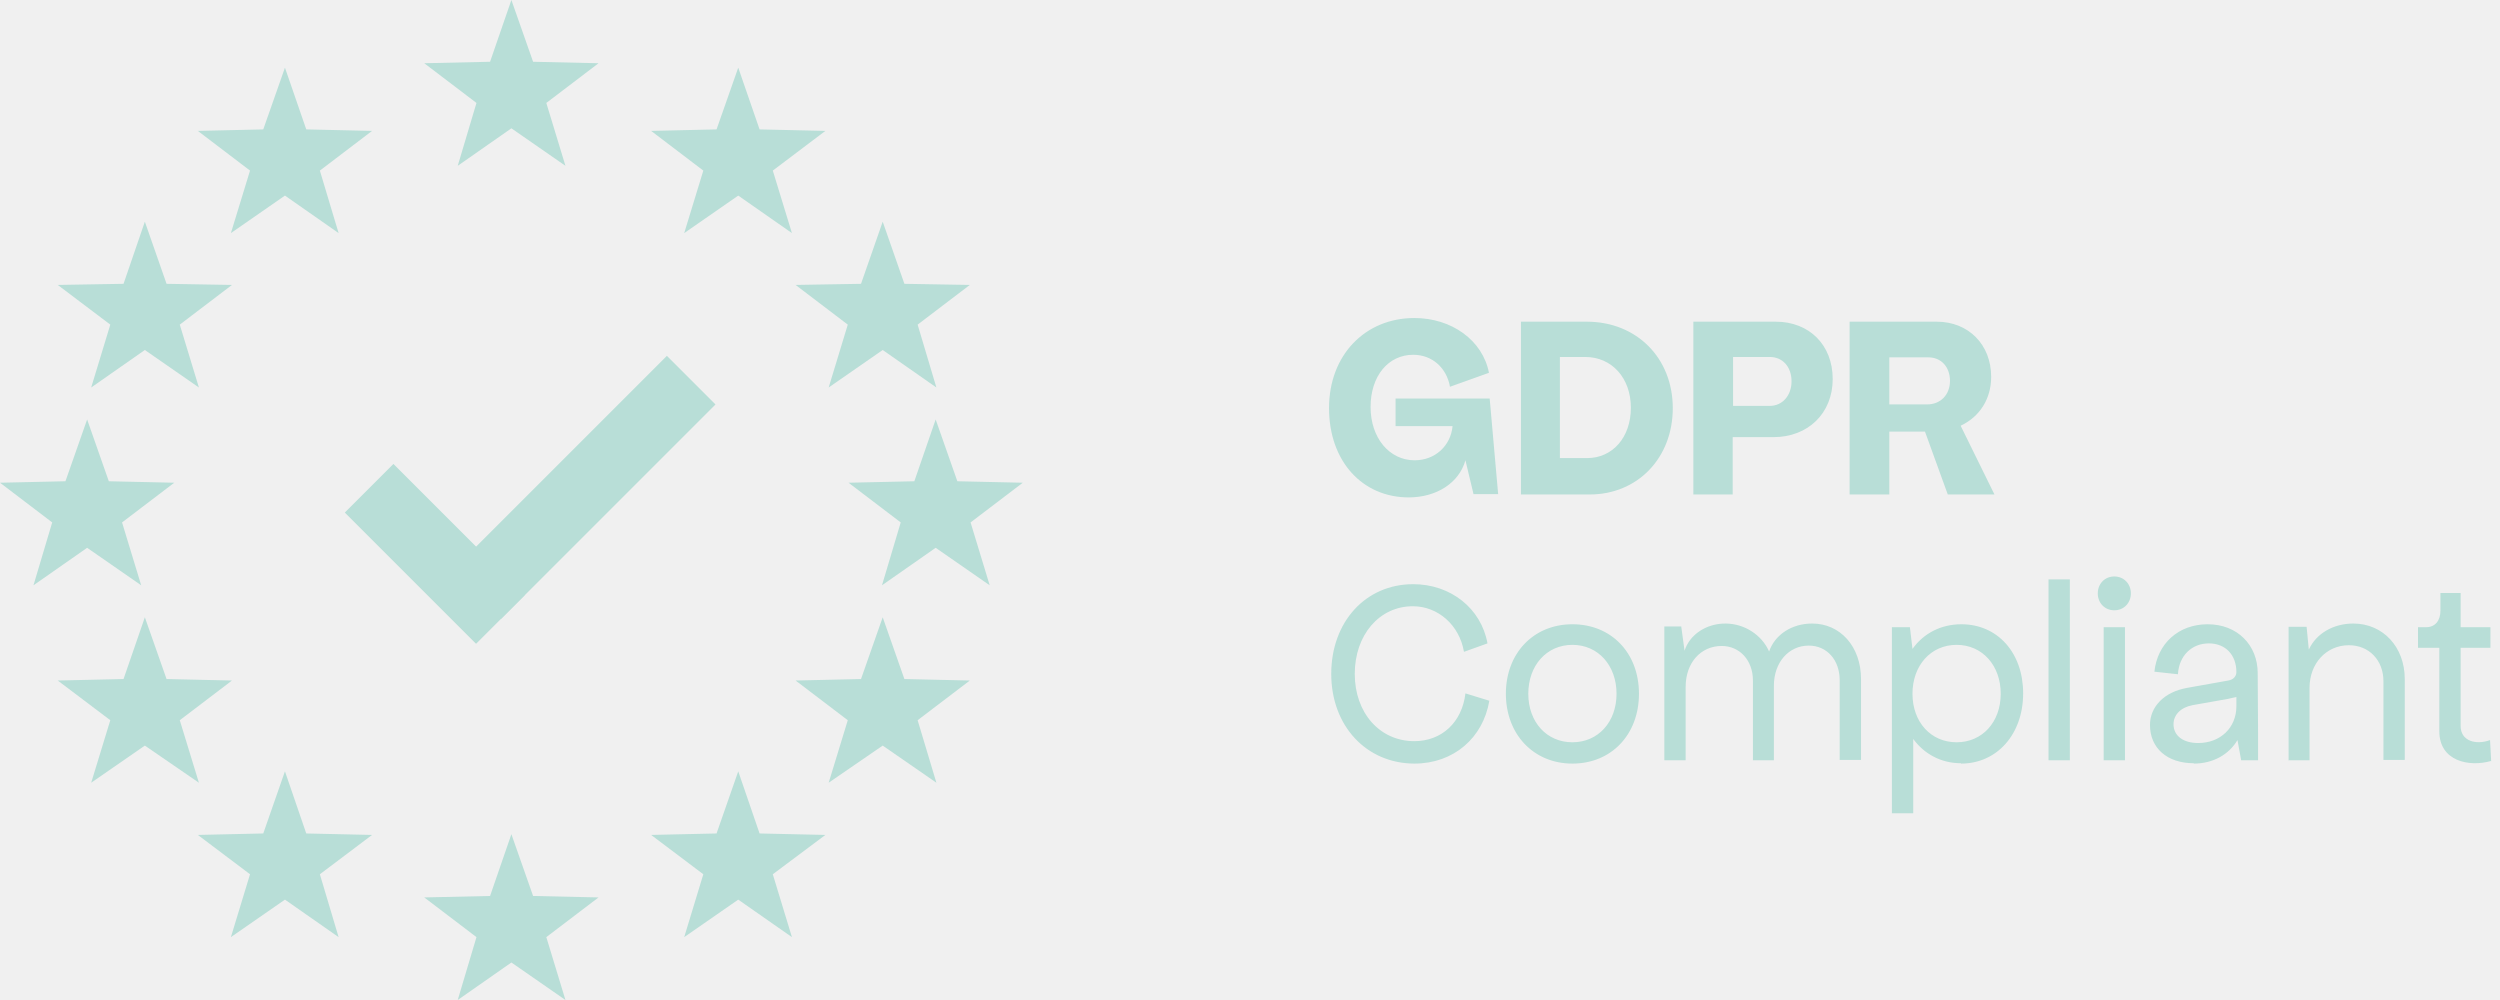
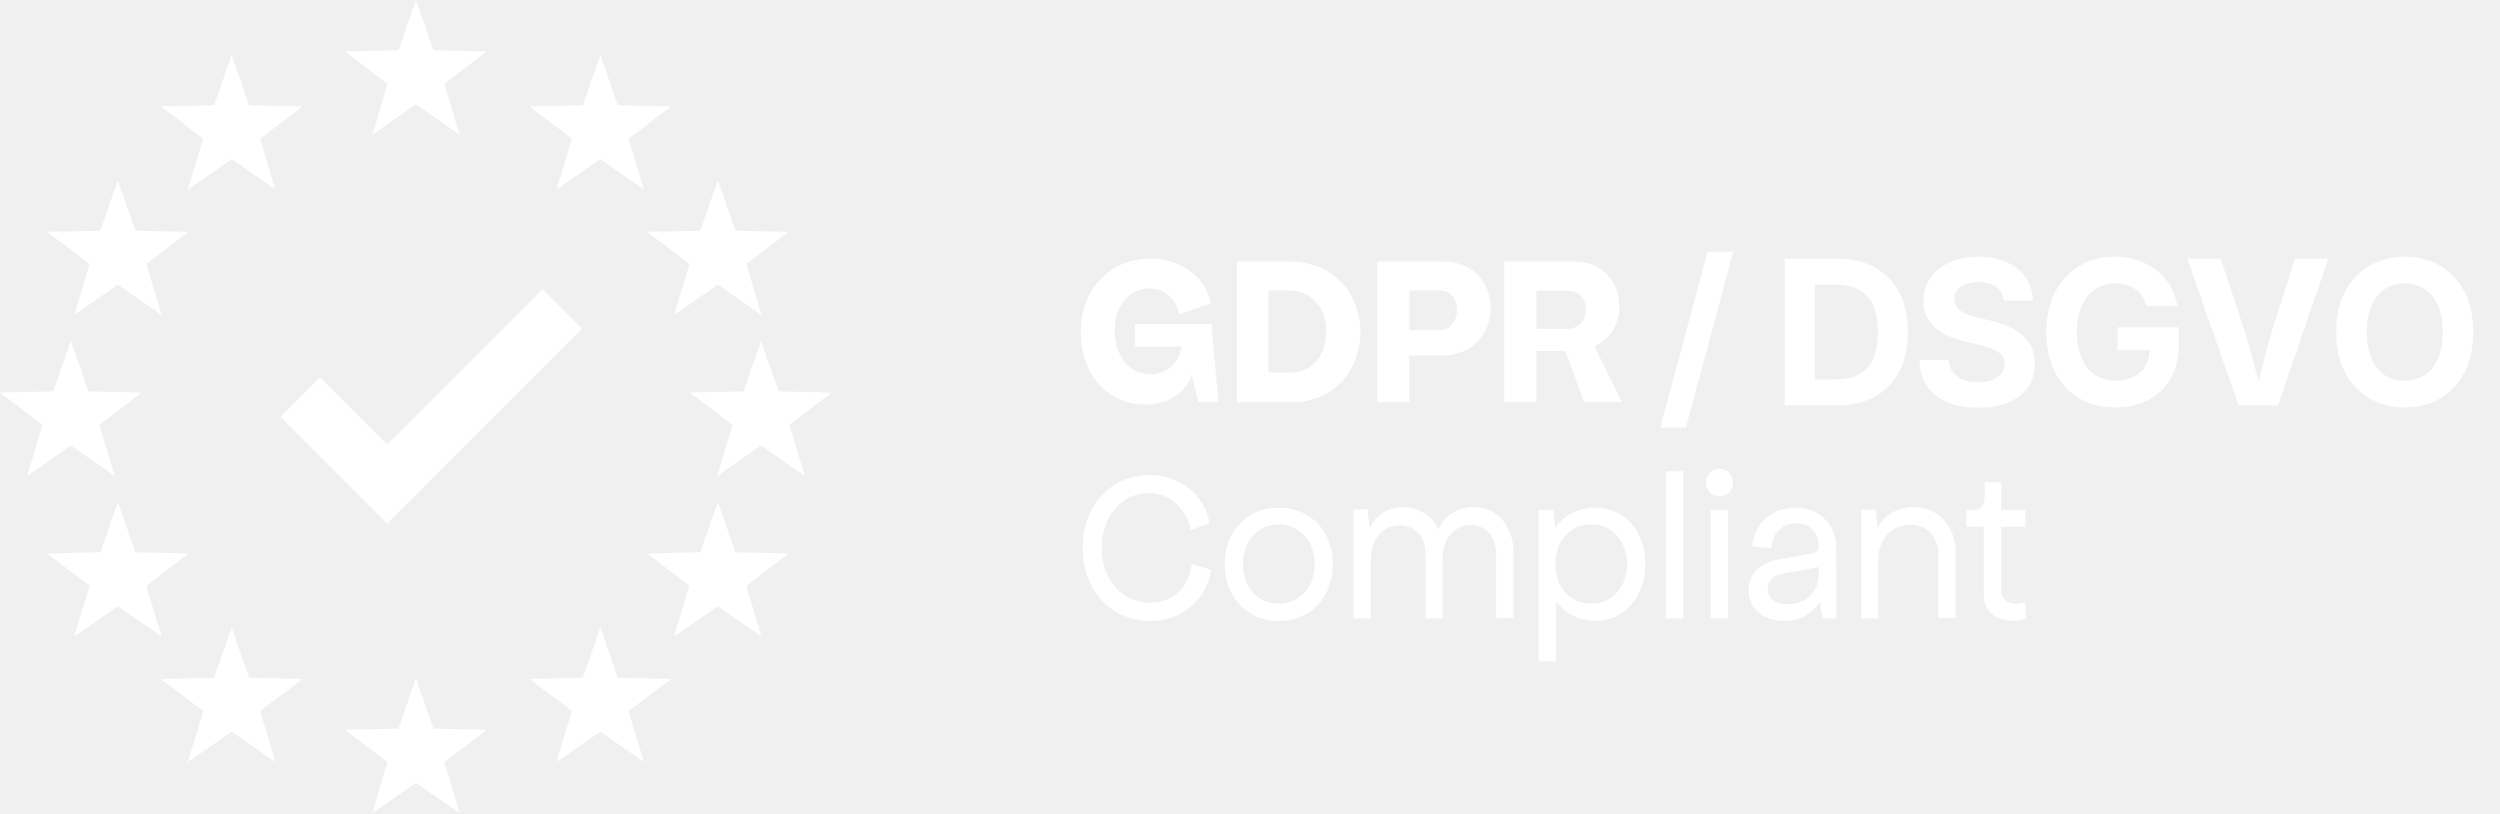
- <svg xmlns="http://www.w3.org/2000/svg" width="135" height="54" viewBox="0 0 135 54" fill="none">
-   <path d="M134.523 41.115L134.463 39.964C133.709 40.242 132.875 40.023 132.875 39.209V34.981H134.483V33.869H132.875V32.023H131.783V32.976C131.783 33.532 131.485 33.869 131.009 33.869H130.572V34.981H131.723V39.487C131.723 41.096 133.312 41.433 134.503 41.096M123.564 41.056H124.715V37.145C124.715 35.815 125.629 34.842 126.84 34.842C127.932 34.842 128.706 35.656 128.706 36.788V41.036H129.857V36.668C129.857 34.941 128.686 33.671 127.078 33.671C126.006 33.671 125.073 34.207 124.676 35.08L124.557 33.849H123.584V41.036L123.564 41.056ZM117.37 39.11C117.37 38.594 117.767 38.197 118.402 38.078L120.308 37.74C120.487 37.701 120.646 37.661 120.765 37.641V38.138C120.765 39.289 119.911 40.123 118.7 40.123C117.886 40.123 117.37 39.726 117.37 39.11ZM118.462 41.234C119.514 41.234 120.368 40.738 120.824 39.964L121.023 41.056H121.936V39.627L121.916 36.351C121.916 34.822 120.804 33.71 119.216 33.71C117.628 33.71 116.496 34.763 116.337 36.271L117.608 36.41C117.668 35.398 118.362 34.743 119.276 34.743C120.189 34.743 120.765 35.378 120.765 36.291C120.765 36.529 120.586 36.708 120.328 36.748L118.104 37.145C116.873 37.363 116.099 38.157 116.099 39.15C116.099 40.401 117.032 41.215 118.462 41.215M114.173 32.956C114.69 32.956 115.067 32.559 115.067 32.043C115.067 31.526 114.69 31.129 114.173 31.129C113.657 31.129 113.28 31.526 113.28 32.043C113.28 32.559 113.657 32.956 114.173 32.956ZM113.598 41.056H114.749V33.869H113.598V41.056ZM110.62 41.056H111.771V31.288H110.62V41.056ZM105.657 40.083C104.267 40.083 103.274 38.991 103.274 37.462C103.274 35.934 104.267 34.822 105.657 34.822C107.046 34.822 108.039 35.934 108.039 37.462C108.039 38.991 107.046 40.083 105.657 40.083ZM105.895 41.234C107.84 41.234 109.25 39.646 109.25 37.443C109.25 35.239 107.86 33.71 105.915 33.71C104.803 33.71 103.87 34.207 103.274 35.04L103.135 33.869H102.162V43.915H103.314V39.904C103.91 40.718 104.823 41.215 105.895 41.215M89.874 41.056H91.025V37.085C91.025 35.795 91.839 34.882 92.971 34.882C93.943 34.882 94.658 35.656 94.658 36.748V41.056H95.79V37.026C95.79 35.775 96.584 34.862 97.676 34.862C98.648 34.862 99.343 35.636 99.343 36.728V41.036H100.495V36.668C100.495 34.921 99.383 33.671 97.854 33.671C96.763 33.671 95.849 34.266 95.532 35.179C95.135 34.286 94.201 33.671 93.169 33.671C92.137 33.671 91.243 34.266 90.965 35.14L90.787 33.829H89.874V41.016V41.056ZM84.91 40.083C83.52 40.083 82.528 38.991 82.528 37.462C82.528 35.934 83.52 34.822 84.91 34.822C86.3 34.822 87.293 35.934 87.293 37.462C87.293 38.991 86.3 40.083 84.91 40.083ZM84.91 41.234C87.015 41.234 88.504 39.666 88.504 37.462C88.504 35.259 87.015 33.71 84.91 33.71C82.806 33.71 81.317 35.279 81.317 37.462C81.317 39.646 82.806 41.234 84.91 41.234ZM76.374 41.234C78.498 41.234 80.086 39.845 80.424 37.84L79.133 37.443C78.954 38.991 77.862 40.023 76.374 40.023C74.507 40.023 73.157 38.495 73.157 36.39C73.157 34.286 74.487 32.737 76.294 32.737C77.664 32.737 78.815 33.77 79.054 35.199L80.324 34.743C79.987 32.857 78.339 31.546 76.314 31.546C73.733 31.546 71.887 33.591 71.887 36.39C71.887 39.19 73.773 41.234 76.393 41.234" fill="#B8DED7" />
-   <path d="M102.023 21.818V19.297H104.128C104.823 19.297 105.299 19.813 105.299 20.568C105.299 21.322 104.783 21.838 104.068 21.838H102.023V21.818ZM99.899 26.702H102.023V23.307H103.949L105.18 26.702H107.701L105.875 22.99C106.887 22.513 107.523 21.56 107.523 20.349C107.523 18.602 106.292 17.371 104.584 17.371H99.879V26.702H99.899ZM93.586 21.918V19.277H95.571C96.266 19.277 96.743 19.813 96.743 20.588C96.743 21.362 96.246 21.918 95.571 21.918H93.586ZM91.442 26.702H93.566V23.605H95.77C97.636 23.605 98.966 22.315 98.966 20.468C98.966 18.622 97.695 17.371 95.889 17.371H91.442V26.702ZM84.235 24.737V19.277H85.605C87.034 19.277 88.067 20.409 88.067 22.017C88.067 23.625 87.074 24.737 85.704 24.737H84.215H84.235ZM82.111 26.702H85.843C88.424 26.702 90.33 24.737 90.33 22.037C90.33 19.337 88.385 17.371 85.684 17.371H82.131V26.702H82.111ZM76.056 26.861C77.585 26.861 78.796 26.067 79.133 24.856L79.57 26.682H80.9L80.443 21.521H75.361V23.01H78.438C78.339 24.082 77.485 24.856 76.393 24.856C75.023 24.856 74.011 23.645 74.011 21.977C74.011 20.31 74.964 19.158 76.314 19.158C77.346 19.158 78.121 19.873 78.299 20.885L80.404 20.131C80.066 18.384 78.398 17.173 76.374 17.173C73.733 17.173 71.768 19.158 71.768 22.037C71.768 24.916 73.574 26.861 76.076 26.861" fill="#B8DED7" />
-   <path d="M19.932 26.365L27.019 33.452" stroke="#B8DED7" stroke-width="3.712" />
-   <path d="M37.324 20.528L25.75 32.102" stroke="#B8DED7" stroke-width="3.712" />
-   <path d="M39.865 41.651L41.017 45.007L44.571 45.086L41.731 47.21L42.764 50.605L39.865 48.58L36.947 50.605L37.979 47.21L35.16 45.086L38.694 45.007L39.865 41.651Z" fill="#B8DED7" />
-   <path d="M15.387 41.651L16.538 45.007L20.092 45.086L17.273 47.21L18.285 50.605L15.387 48.58L12.468 50.605L13.501 47.21L10.682 45.086L14.216 45.007L15.387 41.651Z" fill="#B8DED7" />
-   <path d="M39.865 3.653L41.017 6.988L44.571 7.068L41.731 9.212L42.764 12.587L39.865 10.562L36.947 12.587L37.979 9.212L35.16 7.068L38.694 6.988L39.865 3.653Z" fill="#B8DED7" />
-   <path d="M26.464 48.382L22.91 48.461L25.729 50.605L24.717 54L27.615 51.975L30.534 54L29.501 50.605L32.321 48.461L28.787 48.382L27.615 45.046L26.464 48.382Z" fill="#B8DED7" />
-   <path d="M3.534 25.988L0 26.067L2.819 28.211L1.807 31.606L4.705 29.581L7.624 31.606L6.591 28.211L9.41 26.067L5.876 25.988L4.705 22.652L3.534 25.988Z" fill="#B8DED7" />
-   <path d="M7.822 11.971L8.994 15.326L12.527 15.386L9.708 17.53L10.741 20.925L7.822 18.9L4.924 20.925L5.956 17.53L3.117 15.386L6.671 15.326L7.822 11.971Z" fill="#B8DED7" />
-   <path d="M7.822 33.333L8.994 36.668L12.527 36.748L9.708 38.892L10.741 42.267L7.822 40.262L4.924 42.267L5.956 38.892L3.117 36.748L6.671 36.668L7.822 33.333Z" fill="#B8DED7" />
-   <path d="M15.387 3.653L16.538 6.988L20.092 7.068L17.273 9.212L18.285 12.587L15.387 10.562L12.468 12.587L13.501 9.212L10.682 7.068L14.216 6.988L15.387 3.653Z" fill="#B8DED7" />
-   <path d="M27.615 0L26.464 3.335L22.91 3.415L25.729 5.559L24.717 8.954L27.615 6.929L30.534 8.954L29.501 5.559L32.321 3.415L28.787 3.335L27.615 0Z" fill="#B8DED7" />
-   <path d="M50.526 22.652L51.697 25.988L55.231 26.067L52.411 28.211L53.444 31.606L50.526 29.581L47.627 31.606L48.639 28.211L45.82 26.067L49.374 25.988L50.526 22.652Z" fill="#B8DED7" />
-   <path d="M47.666 11.971L48.837 15.326L52.371 15.386L49.552 17.53L50.565 20.925L47.666 18.9L44.748 20.925L45.78 17.53L42.961 15.386L46.495 15.326L47.666 11.971Z" fill="#B8DED7" />
-   <path d="M47.666 33.333L48.837 36.668L52.371 36.748L49.552 38.892L50.565 42.267L47.666 40.262L44.748 42.267L45.78 38.892L42.961 36.748L46.495 36.668L47.666 33.333Z" fill="#B8DED7" />
+ <svg xmlns="http://www.w3.org/2000/svg" width="166" height="54" viewBox="0 0 166 54" fill="none">
+   <path d="M134.523 41.115L134.463 39.964C133.709 40.242 132.875 40.023 132.875 39.209V34.981H134.483V33.869H132.875V32.023H131.783V32.976C131.783 33.532 131.485 33.869 131.009 33.869H130.572V34.981H131.723V39.487C131.723 41.096 133.312 41.433 134.503 41.096M123.564 41.056H124.715V37.145C124.715 35.815 125.629 34.842 126.84 34.842C127.932 34.842 128.706 35.656 128.706 36.788V41.036H129.857V36.668C129.857 34.941 128.686 33.671 127.078 33.671C126.006 33.671 125.073 34.207 124.676 35.08L124.557 33.849H123.584V41.036L123.564 41.056ZM117.37 39.11C117.37 38.594 117.767 38.197 118.402 38.078L120.308 37.74C120.487 37.701 120.646 37.661 120.765 37.641V38.138C120.765 39.289 119.911 40.123 118.7 40.123C117.886 40.123 117.37 39.726 117.37 39.11ZM118.462 41.234C119.514 41.234 120.368 40.738 120.824 39.964L121.023 41.056H121.936V39.627L121.916 36.351C121.916 34.822 120.804 33.71 119.216 33.71C117.628 33.71 116.496 34.763 116.337 36.271L117.608 36.41C117.668 35.398 118.362 34.743 119.276 34.743C120.189 34.743 120.765 35.378 120.765 36.291C120.765 36.529 120.586 36.708 120.328 36.748L118.104 37.145C116.873 37.363 116.099 38.157 116.099 39.15C116.099 40.401 117.032 41.215 118.462 41.215M114.173 32.956C114.69 32.956 115.067 32.559 115.067 32.043C115.067 31.526 114.69 31.129 114.173 31.129C113.657 31.129 113.28 31.526 113.28 32.043C113.28 32.559 113.657 32.956 114.173 32.956ZM113.598 41.056H114.749V33.869H113.598V41.056ZM110.62 41.056H111.771V31.288H110.62V41.056ZM105.657 40.083C104.267 40.083 103.274 38.991 103.274 37.462C103.274 35.934 104.267 34.822 105.657 34.822C107.046 34.822 108.039 35.934 108.039 37.462C108.039 38.991 107.046 40.083 105.657 40.083ZM105.895 41.234C107.84 41.234 109.25 39.646 109.25 37.443C109.25 35.239 107.86 33.71 105.915 33.71C104.803 33.71 103.87 34.207 103.274 35.04L103.135 33.869H102.162V43.915H103.314V39.904C103.91 40.718 104.823 41.215 105.895 41.215M89.874 41.056H91.025V37.085C91.025 35.795 91.839 34.882 92.971 34.882C93.943 34.882 94.658 35.656 94.658 36.748V41.056H95.79V37.026C95.79 35.775 96.584 34.862 97.676 34.862C98.648 34.862 99.343 35.636 99.343 36.728V41.036H100.495V36.668C100.495 34.921 99.383 33.671 97.854 33.671C96.763 33.671 95.849 34.266 95.532 35.179C95.135 34.286 94.201 33.671 93.169 33.671C92.137 33.671 91.243 34.266 90.965 35.14L90.787 33.829H89.874V41.016V41.056ZM84.91 40.083C83.52 40.083 82.528 38.991 82.528 37.462C82.528 35.934 83.52 34.822 84.91 34.822C86.3 34.822 87.293 35.934 87.293 37.462C87.293 38.991 86.3 40.083 84.91 40.083ZM84.91 41.234C87.015 41.234 88.504 39.666 88.504 37.462C88.504 35.259 87.015 33.71 84.91 33.71C82.806 33.71 81.317 35.279 81.317 37.462C81.317 39.646 82.806 41.234 84.91 41.234ZM76.374 41.234C78.498 41.234 80.086 39.845 80.424 37.84L79.133 37.443C78.954 38.991 77.862 40.023 76.374 40.023C74.507 40.023 73.157 38.495 73.157 36.39C73.157 34.286 74.487 32.737 76.294 32.737C77.664 32.737 78.815 33.77 79.054 35.199L80.324 34.743C79.987 32.857 78.339 31.546 76.314 31.546C73.733 31.546 71.887 33.591 71.887 36.39C71.887 39.19 73.773 41.234 76.393 41.234" fill="#FFFFFF" />
+   <path d="M102.023 21.818V19.297H104.128C104.823 19.297 105.299 19.813 105.299 20.568C105.299 21.322 104.783 21.838 104.068 21.838H102.023V21.818ZM99.899 26.702H102.023V23.307H103.949L105.18 26.702H107.701L105.875 22.99C106.887 22.513 107.523 21.56 107.523 20.349C107.523 18.602 106.292 17.371 104.584 17.371H99.879V26.702H99.899ZM93.586 21.918V19.277H95.571C96.266 19.277 96.743 19.813 96.743 20.588C96.743 21.362 96.246 21.918 95.571 21.918H93.586ZM91.442 26.702H93.566V23.605H95.77C97.636 23.605 98.966 22.315 98.966 20.468C98.966 18.622 97.695 17.371 95.889 17.371H91.442V26.702ZM84.235 24.737V19.277H85.605C87.034 19.277 88.067 20.409 88.067 22.017C88.067 23.625 87.074 24.737 85.704 24.737H84.215H84.235ZM82.111 26.702H85.843C88.424 26.702 90.33 24.737 90.33 22.037C90.33 19.337 88.385 17.371 85.684 17.371H82.131V26.702H82.111ZM76.056 26.861C77.585 26.861 78.796 26.067 79.133 24.856L79.57 26.682H80.9L80.443 21.521H75.361V23.01H78.438C78.339 24.082 77.485 24.856 76.393 24.856C75.023 24.856 74.011 23.645 74.011 21.977C74.011 20.31 74.964 19.158 76.314 19.158C77.346 19.158 78.121 19.873 78.299 20.885L80.404 20.131C80.066 18.384 78.398 17.173 76.374 17.173C73.733 17.173 71.768 19.158 71.768 22.037C71.768 24.916 73.574 26.861 76.076 26.861" fill="#FFFFFF" />
+   <path d="M19.932 26.365L27.019 33.452" stroke="#FFFFFF" stroke-width="3.712" />
+   <path d="M37.324 20.528L25.75 32.102" stroke="#FFFFFF" stroke-width="3.712" />
+   <path d="M39.865 41.651L41.017 45.007L44.571 45.086L41.731 47.21L42.764 50.605L39.865 48.58L36.947 50.605L37.979 47.21L35.16 45.086L38.694 45.007L39.865 41.651Z" fill="#FFFFFF" />
+   <path d="M15.387 41.651L16.538 45.007L20.092 45.086L17.273 47.21L18.285 50.605L15.387 48.58L12.468 50.605L13.501 47.21L10.682 45.086L14.216 45.007L15.387 41.651Z" fill="#FFFFFF" />
+   <path d="M39.865 3.653L41.017 6.988L44.571 7.068L41.731 9.212L42.764 12.587L39.865 10.562L36.947 12.587L37.979 9.212L35.16 7.068L38.694 6.988L39.865 3.653Z" fill="#FFFFFF" />
+   <path d="M26.464 48.382L22.91 48.461L25.729 50.605L24.717 54L27.615 51.975L30.534 54L29.501 50.605L32.321 48.461L28.787 48.382L27.615 45.046L26.464 48.382Z" fill="#FFFFFF" />
+   <path d="M3.534 25.988L0 26.067L2.819 28.211L1.807 31.606L4.705 29.581L7.624 31.606L6.591 28.211L9.41 26.067L5.876 25.988L4.705 22.652L3.534 25.988Z" fill="#FFFFFF" />
+   <path d="M7.822 11.971L8.994 15.326L12.527 15.386L9.708 17.53L10.741 20.925L7.822 18.9L4.924 20.925L5.956 17.53L3.117 15.386L6.671 15.326L7.822 11.971Z" fill="#FFFFFF" />
+   <path d="M7.822 33.333L8.994 36.668L12.527 36.748L9.708 38.892L10.741 42.267L7.822 40.262L4.924 42.267L5.956 38.892L3.117 36.748L6.671 36.668L7.822 33.333Z" fill="#FFFFFF" />
+   <path d="M15.387 3.653L16.538 6.988L20.092 7.068L17.273 9.212L18.285 12.587L15.387 10.562L12.468 12.587L13.501 9.212L10.682 7.068L14.216 6.988L15.387 3.653Z" fill="#FFFFFF" />
+   <path d="M27.615 0L26.464 3.335L22.91 3.415L25.729 5.559L24.717 8.954L27.615 6.929L30.534 8.954L29.501 5.559L32.321 3.415L28.787 3.335L27.615 0Z" fill="#FFFFFF" />
+   <path d="M50.526 22.652L51.697 25.988L55.231 26.067L52.411 28.211L53.444 31.606L50.526 29.581L47.627 31.606L48.639 28.211L45.82 26.067L49.374 25.988L50.526 22.652Z" fill="#FFFFFF" />
+   <path d="M47.666 11.971L48.837 15.326L52.371 15.386L49.552 17.53L50.565 20.925L47.666 18.9L44.748 20.925L45.78 17.53L42.961 15.386L46.495 15.326L47.666 11.971Z" fill="#FFFFFF" />
+   <path d="M47.666 33.333L48.837 36.668L52.371 36.748L49.552 38.892L50.565 42.267L47.666 40.262L44.748 42.267L45.78 38.892L42.961 36.748L46.495 36.668L47.666 33.333Z" fill="#FFFFFF" />
+   <path transform="translate(71.7,0)" d="M41.684 16.717L43.386 16.717L40.245 28.391L38.543 28.391M50.235 26.925L46.806 26.925L46.806 17.175L50.268 17.175Q51.733 17.175 52.790 17.761Q53.847 18.346 54.416 19.436Q54.986 20.525 54.986 22.043Q54.986 23.568 54.416 24.661Q53.847 25.754 52.784 26.339Q51.720 26.925 50.235 26.925M48.802 18.896L48.802 25.204L50.137 25.204Q51.079 25.204 51.717 24.870Q52.355 24.537 52.676 23.836Q52.996 23.136 52.996 22.043Q52.996 20.957 52.672 20.260Q52.348 19.563 51.717 19.230Q51.086 18.896 50.150 18.896M59.650 27.069Q58.479 27.069 57.612 26.709Q56.745 26.349 56.261 25.642Q55.776 24.936 55.750 23.902L57.694 23.902Q57.733 24.393 57.988 24.723Q58.243 25.054 58.669 25.217Q59.094 25.381 59.631 25.381Q60.167 25.381 60.563 25.227Q60.959 25.073 61.181 24.792Q61.404 24.510 61.404 24.137Q61.404 23.804 61.204 23.578Q61.005 23.352 60.632 23.189Q60.259 23.025 59.722 22.901L58.649 22.632Q57.412 22.331 56.712 21.687Q56.012 21.042 56.012 19.982Q56.012 19.099 56.486 18.438Q56.961 17.777 57.789 17.411Q58.616 17.044 59.676 17.044Q60.756 17.044 61.561 17.414Q62.366 17.784 62.817 18.441Q63.269 19.099 63.282 19.956L61.352 19.956Q61.299 19.367 60.851 19.046Q60.403 18.726 59.657 18.726Q59.153 18.726 58.793 18.870Q58.433 19.014 58.247 19.269Q58.060 19.524 58.060 19.851Q58.060 20.211 58.276 20.450Q58.492 20.689 58.852 20.836Q59.212 20.983 59.617 21.082L60.501 21.297Q61.116 21.435 61.646 21.670Q62.176 21.906 62.575 22.250Q62.974 22.593 63.194 23.064Q63.413 23.535 63.413 24.151Q63.413 25.034 62.968 25.692Q62.523 26.349 61.679 26.709Q60.835 27.069 59.650 27.069M68.764 27.056Q67.397 27.056 66.366 26.451Q65.336 25.845 64.756 24.723Q64.177 23.601 64.177 22.063Q64.177 20.480 64.779 19.357Q65.381 18.235 66.409 17.640Q67.436 17.044 68.719 17.044Q69.543 17.044 70.253 17.283Q70.963 17.522 71.516 17.960Q72.069 18.399 72.419 18.997Q72.769 19.596 72.874 20.322L70.845 20.322Q70.741 19.969 70.554 19.691Q70.368 19.413 70.103 19.217Q69.838 19.020 69.497 18.919Q69.157 18.817 68.751 18.817Q67.999 18.817 67.423 19.194Q66.847 19.570 66.527 20.290Q66.206 21.010 66.206 22.043Q66.206 23.077 66.523 23.800Q66.841 24.523 67.416 24.903Q67.992 25.283 68.778 25.283Q69.484 25.283 69.988 25.027Q70.492 24.772 70.767 24.294Q71.022 23.843 71.035 23.247L68.915 23.247L68.915 21.729L72.972 21.729L72.972 22.946Q72.972 24.229 72.429 25.148Q71.886 26.068 70.937 26.562Q69.988 27.056 68.764 27.056M79.560 26.925L76.949 26.925L73.534 17.175L75.752 17.175L77.309 21.880Q77.591 22.770 77.879 23.836Q78.068 24.537 78.265 25.322Q78.468 24.530 78.644 23.830Q78.919 22.770 79.187 21.880L80.692 17.175L82.898 17.175M87.974 27.056Q86.685 27.056 85.655 26.467Q84.624 25.878 84.025 24.759Q83.427 23.640 83.427 22.057Q83.427 20.466 84.025 19.344Q84.624 18.222 85.655 17.633Q86.685 17.044 87.974 17.044Q89.270 17.044 90.297 17.633Q91.325 18.222 91.924 19.344Q92.522 20.466 92.522 22.057Q92.522 23.640 91.924 24.759Q91.325 25.878 90.297 26.467Q89.270 27.056 87.974 27.056M87.974 25.283Q88.734 25.283 89.300 24.913Q89.866 24.543 90.180 23.820Q90.494 23.097 90.494 22.057Q90.494 21.003 90.180 20.280Q89.866 19.557 89.300 19.187Q88.734 18.817 87.974 18.817Q87.222 18.817 86.653 19.190Q86.083 19.563 85.769 20.286Q85.455 21.010 85.455 22.057Q85.455 23.097 85.769 23.817Q86.083 24.537 86.653 24.910Q87.222 25.283 87.974 25.283" fill="#FFFFFF" />
</svg>
